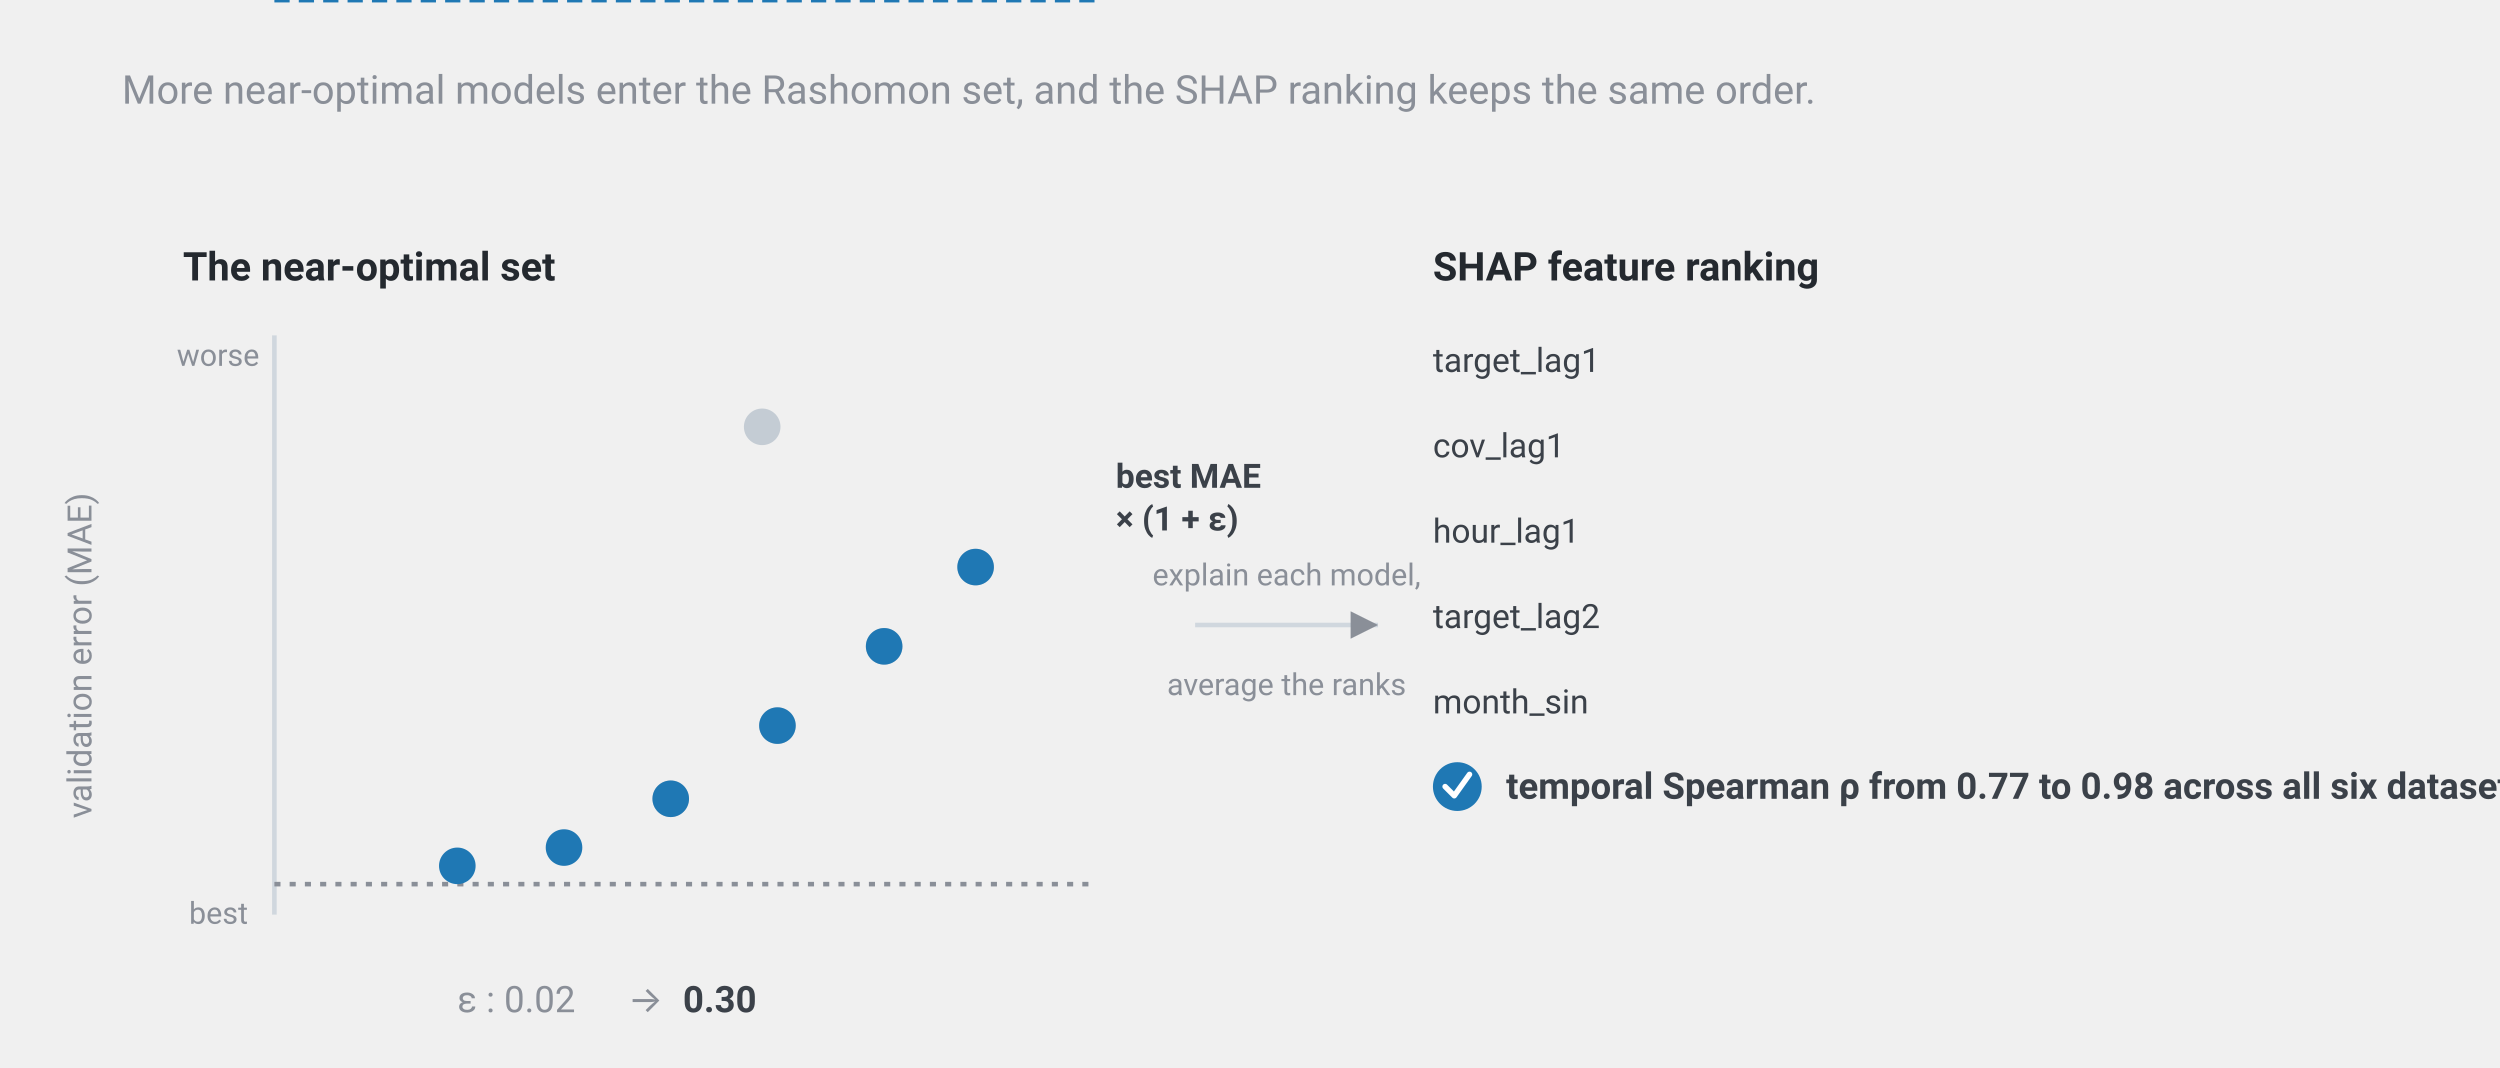
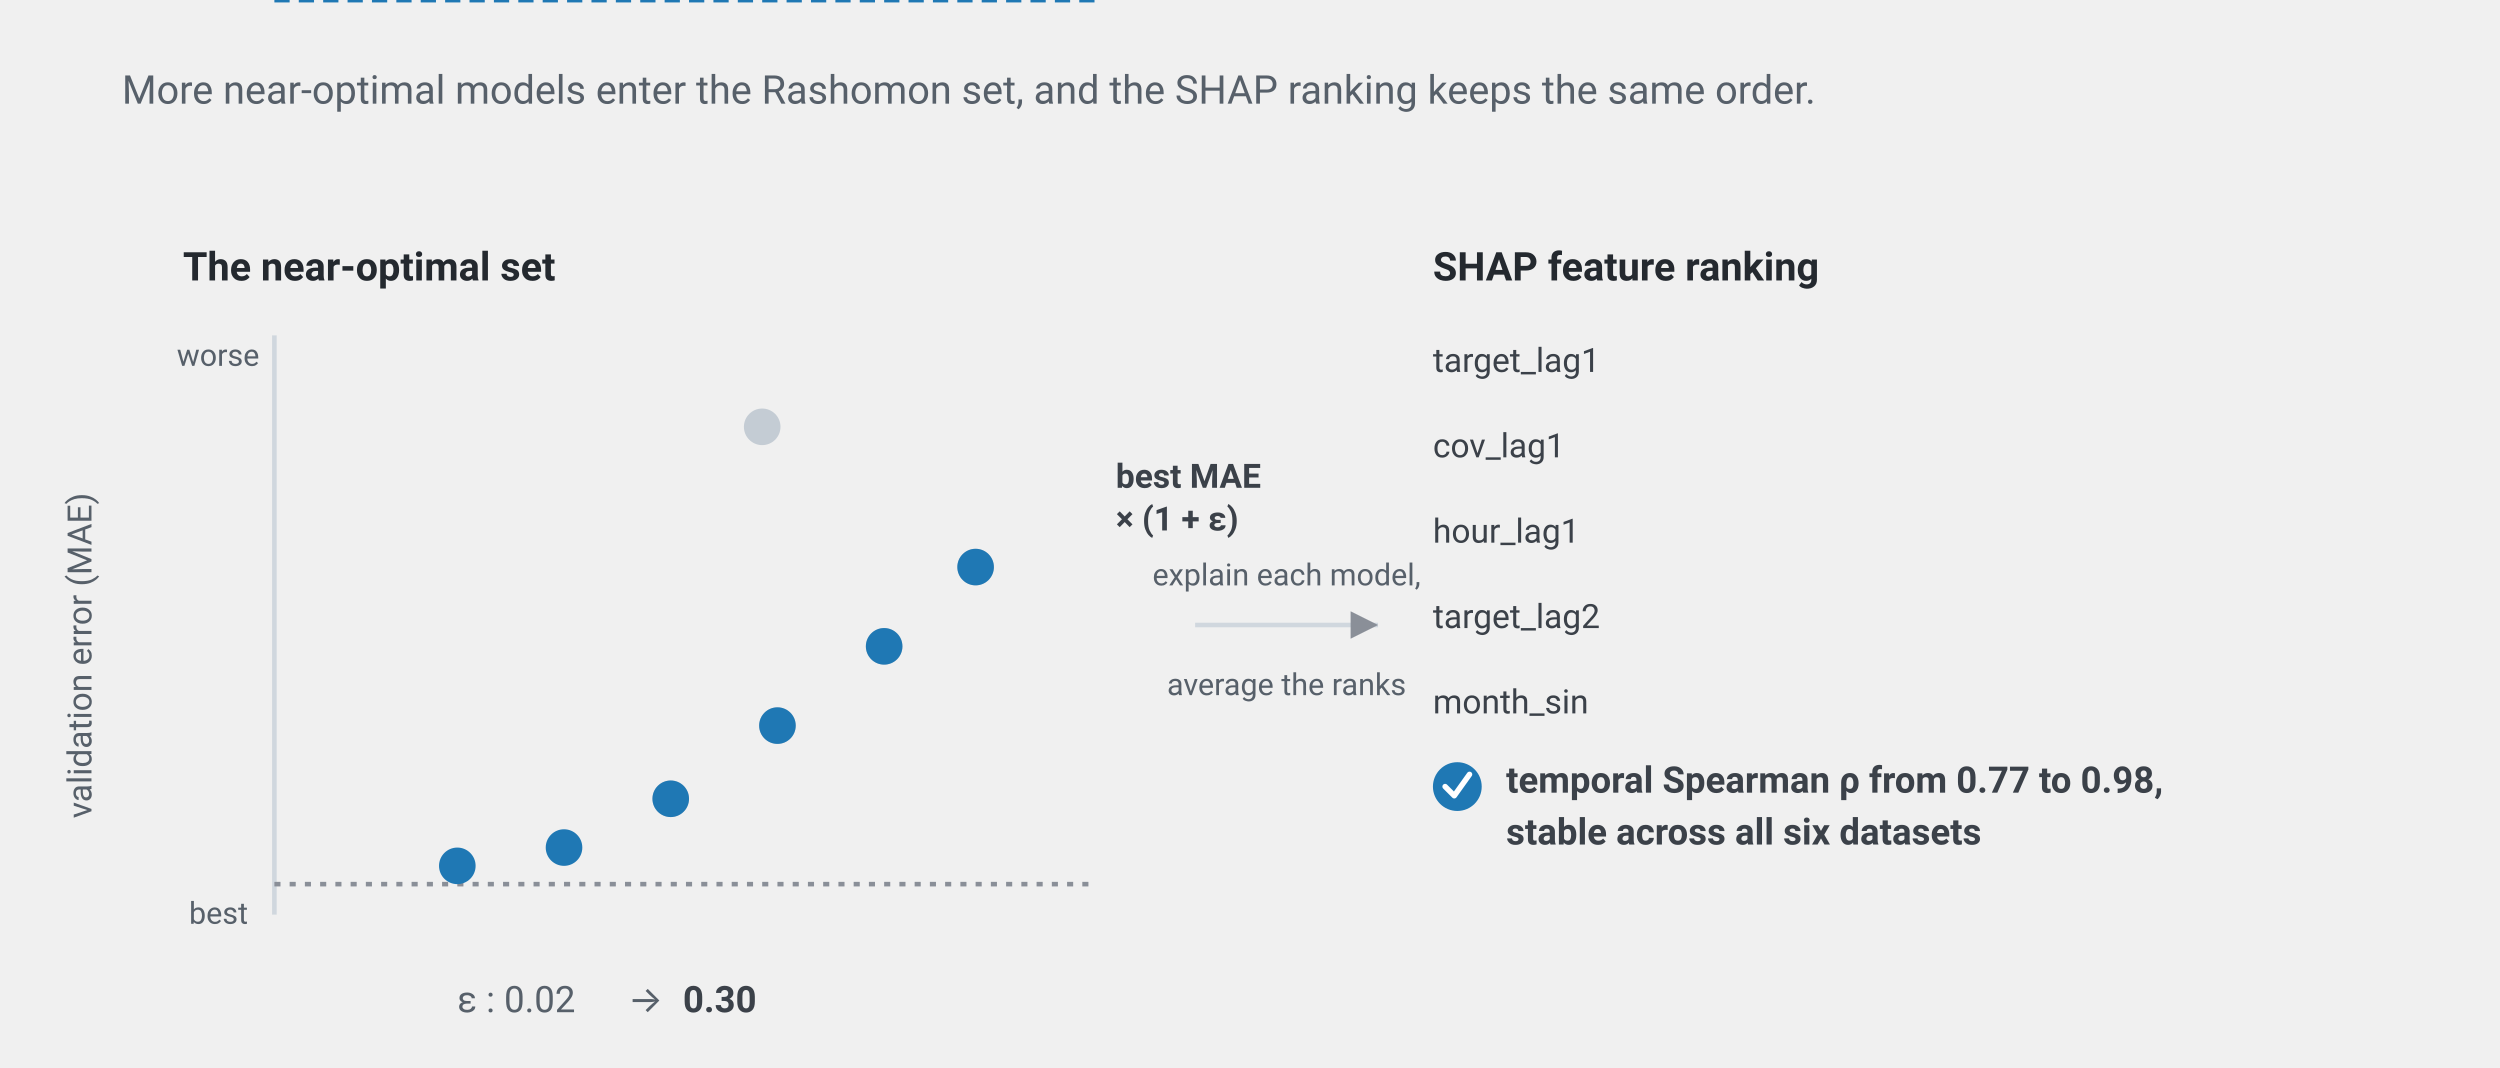
<svg xmlns="http://www.w3.org/2000/svg" viewBox="0 0 820 350" width="820" height="350" font-family="-apple-system, BlinkMacSystemFont, 'Segoe UI', Roboto, sans-serif" role="img" aria-label="As epsilon widens, more near-optimal models enter the Rashomon set, but the SHAP feature-importance ranking keeps the same order.">
  <style>
    text { fill: #3b4149; }
    .title { fill: #24292f; font-weight: 700; }
-     .muted { fill: #8a8f98; }
+     .muted { fill: #57606a; }
    .axis  { stroke: #d0d7de; }
    @media (prefers-color-scheme: dark) {
-       text { fill: #adbac7; }
-       .title { fill: #e6edf3; }
-       .muted { fill: #768390; }
+       text { fill: #d1d9e0; }
+       .title { fill: #f0f6fc; }
+       .muted { fill: #b0b8c1; }
      .axis  { stroke: #444c56; }
    }
  </style>
  <text x="40" y="34" class="muted" font-size="13">More near-optimal models enter the Rashomon set, and the SHAP ranking keeps the same order.</text>
  <text x="60" y="92" class="title" font-size="13">The near-optimal set</text>
  <line x1="90" y1="110" x2="90" y2="300" class="axis" stroke-width="1.5" />
  <text x="58" y="120" class="muted" font-size="10">worse</text>
  <text x="62" y="303" class="muted" font-size="10">best</text>
  <text x="30" y="215" class="muted" font-size="11" transform="rotate(-90 30 215)" text-anchor="middle">validation error (MAE)</text>
  <line x1="90" y1="290" x2="360" y2="290" stroke="#8a8f98" stroke-width="1.5" stroke-dasharray="2 3" />
  <rect x="90" width="270" fill="#1F78B4" opacity="0.12">
    <animate attributeName="y" dur="7s" repeatCount="indefinite" keyTimes="0;0.62;0.80;1" values="272;150;150;272" />
    <animate attributeName="height" dur="7s" repeatCount="indefinite" keyTimes="0;0.62;0.80;1" values="18;140;140;18" />
  </rect>
  <line x1="90" x2="360" stroke="#1F78B4" stroke-width="1.6" stroke-dasharray="5 3">
    <animate attributeName="y1" dur="7s" repeatCount="indefinite" keyTimes="0;0.62;0.80;1" values="272;150;150;272" />
    <animate attributeName="y2" dur="7s" repeatCount="indefinite" keyTimes="0;0.62;0.80;1" values="272;150;150;272" />
  </line>
  <text x="366" y="160" fill="#1F78B4" font-size="11" font-weight="600">best MAE</text>
  <text x="366" y="174" fill="#1F78B4" font-size="11" font-weight="600">× (1 + ε)</text>
  <text x="150" y="332" class="muted" font-size="12">ε :  0.02</text>
  <text x="206" y="332" class="muted" font-size="12">→</text>
  <text x="224" y="332" fill="#1F78B4" font-size="12" font-weight="700">0.30</text>
  <circle cx="150" cy="284" r="6" fill="#1F78B4" />
  <circle cx="185" cy="278" r="6" fill="#1F78B4" />
  <g>
    <circle cx="220" cy="262" r="6" fill="#c4ccd4" />
    <circle cx="220" cy="262" r="6" fill="#1F78B4">
      <animate attributeName="opacity" dur="7s" repeatCount="indefinite" keyTimes="0;0.14;0.15;0.80;1" values="0;0;1;1;0" />
    </circle>
  </g>
  <g>
    <circle cx="255" cy="238" r="6" fill="#c4ccd4" />
    <circle cx="255" cy="238" r="6" fill="#1F78B4">
      <animate attributeName="opacity" dur="7s" repeatCount="indefinite" keyTimes="0;0.28;0.29;0.80;1" values="0;0;1;1;0" />
    </circle>
  </g>
  <g>
    <circle cx="290" cy="212" r="6" fill="#c4ccd4" />
    <circle cx="290" cy="212" r="6" fill="#1F78B4">
      <animate attributeName="opacity" dur="7s" repeatCount="indefinite" keyTimes="0;0.42;0.43;0.80;1" values="0;0;1;1;0" />
    </circle>
  </g>
  <g>
    <circle cx="320" cy="186" r="6" fill="#c4ccd4" />
    <circle cx="320" cy="186" r="6" fill="#1F78B4">
      <animate attributeName="opacity" dur="7s" repeatCount="indefinite" keyTimes="0;0.55;0.56;0.80;1" values="0;0;1;1;0" />
    </circle>
  </g>
  <circle cx="250" cy="140" r="6" fill="#c4ccd4" />
  <defs>
    <marker id="ar" markerWidth="8" markerHeight="8" refX="6" refY="3" orient="auto">
      <path d="M0,0 L6,3 L0,6 Z" fill="#8a8f98" />
    </marker>
  </defs>
  <line x1="392" y1="205" x2="452" y2="205" class="axis" stroke-width="1.5" marker-end="url(#ar)" />
  <text x="422" y="192" class="muted" font-size="10" text-anchor="middle">explain each model,</text>
  <text x="422" y="228" class="muted" font-size="10" text-anchor="middle">average the ranks</text>
  <g transform="translate(470,0)">
    <text x="0" y="92" class="title" font-size="13">SHAP feature ranking</text>
    <g font-size="11">
      <text x="0" y="122">target_lag1</text>
      <rect x="92" y="112" height="12" rx="2" fill="#E8991C">
        <animate attributeName="width" dur="7s" repeatCount="indefinite" keyTimes="0;0.5;1" values="176;168;176" />
      </rect>
      <text x="0" y="150">cov_lag1</text>
      <rect x="92" y="140" height="12" rx="2" fill="#E8991C" opacity="0.85">
        <animate attributeName="width" dur="7s" repeatCount="indefinite" keyTimes="0;0.5;1" values="132;138;132" />
      </rect>
      <text x="0" y="178">hour_lag1</text>
      <rect x="92" y="168" height="12" rx="2" fill="#E8991C" opacity="0.7">
        <animate attributeName="width" dur="7s" repeatCount="indefinite" keyTimes="0;0.5;1" values="96;92;96" />
      </rect>
      <text x="0" y="206">target_lag2</text>
      <rect x="92" y="196" height="12" rx="2" fill="#E8991C" opacity="0.55">
        <animate attributeName="width" dur="7s" repeatCount="indefinite" keyTimes="0;0.5;1" values="70;74;70" />
      </rect>
      <text x="0" y="234">month_sin</text>
      <rect x="92" y="224" height="12" rx="2" fill="#E8991C" opacity="0.4">
        <animate attributeName="width" dur="7s" repeatCount="indefinite" keyTimes="0;0.5;1" values="44;42;44" />
      </rect>
    </g>
    <g transform="translate(0,262)">
      <circle cx="8" cy="-4" r="8" fill="#1F78B4" />
      <path d="M4,-4 L7,-1 L12,-8" stroke="#fff" stroke-width="1.8" fill="none" stroke-linecap="round" stroke-linejoin="round" />
-       <text x="24" y="0" font-size="12" font-weight="600">temporal Spearman ρ from 0.77 to 0.98 across all six datasets</text>
+       <text x="24" y="-2" font-size="12" font-weight="600">temporal Spearman ρ from 0.77 to 0.98,</text>
+       <text x="24" y="15" font-size="12" font-weight="600">stable across all six datasets</text>
    </g>
  </g>
</svg>
